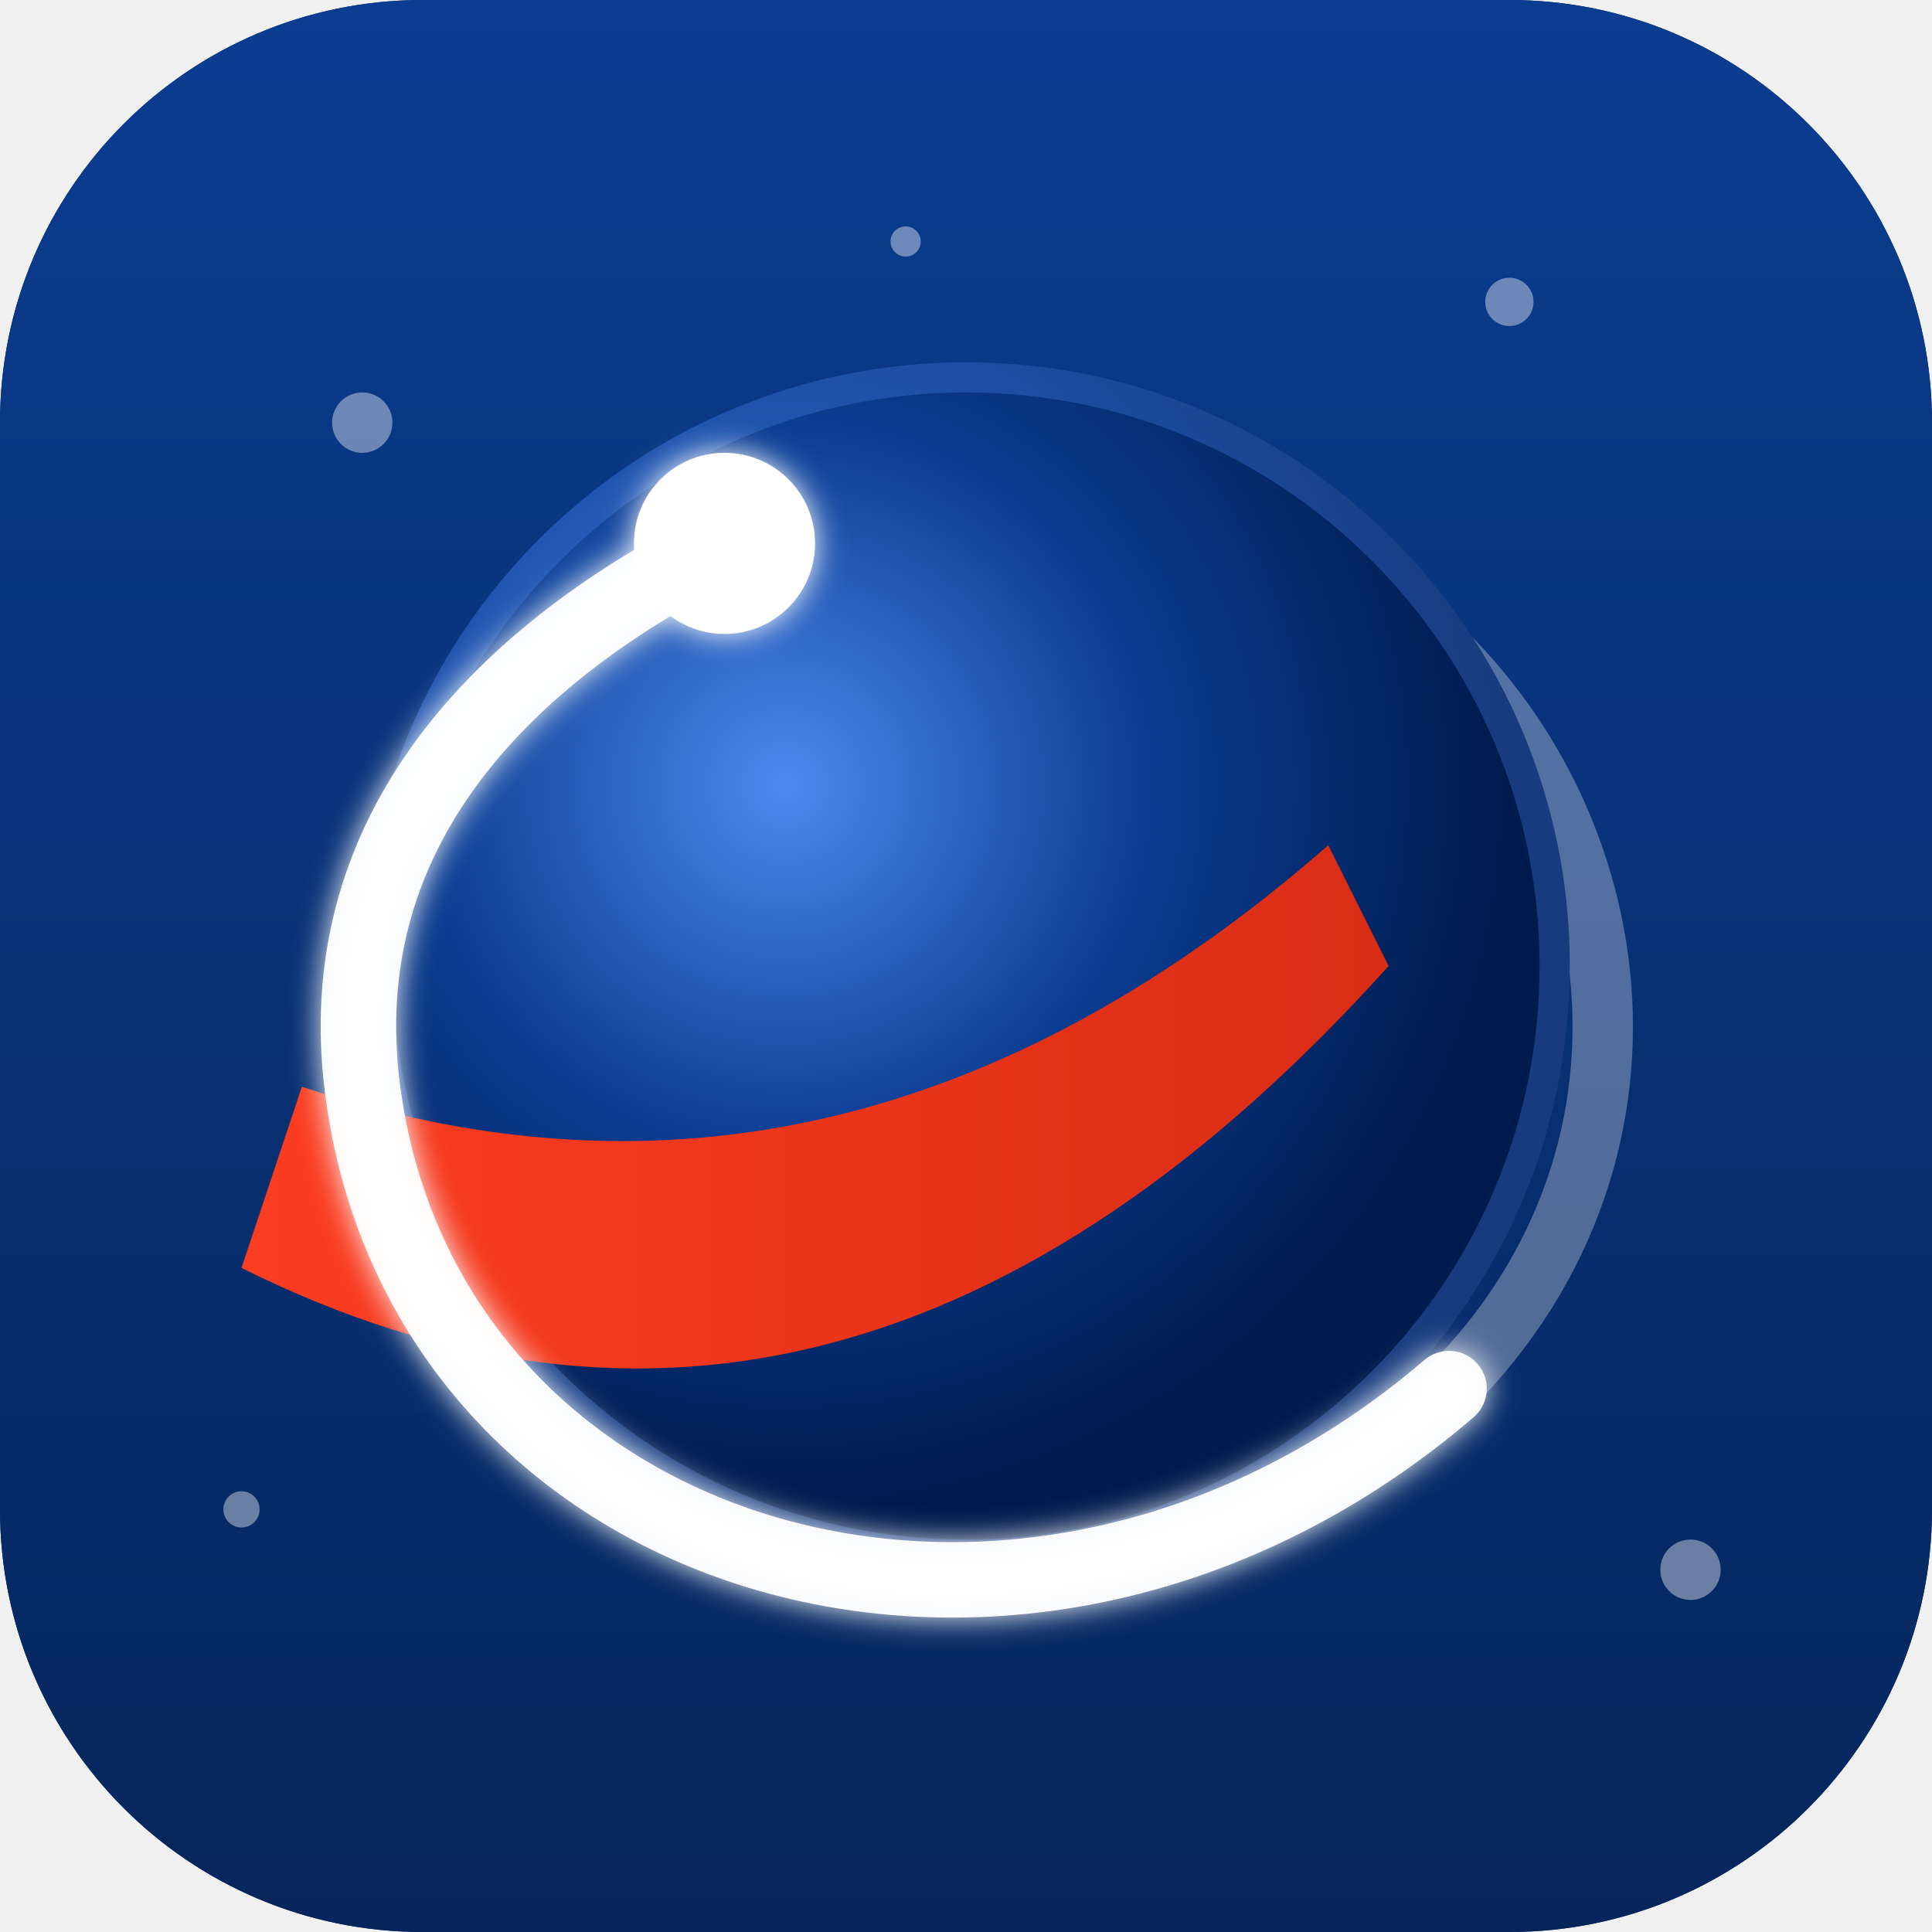
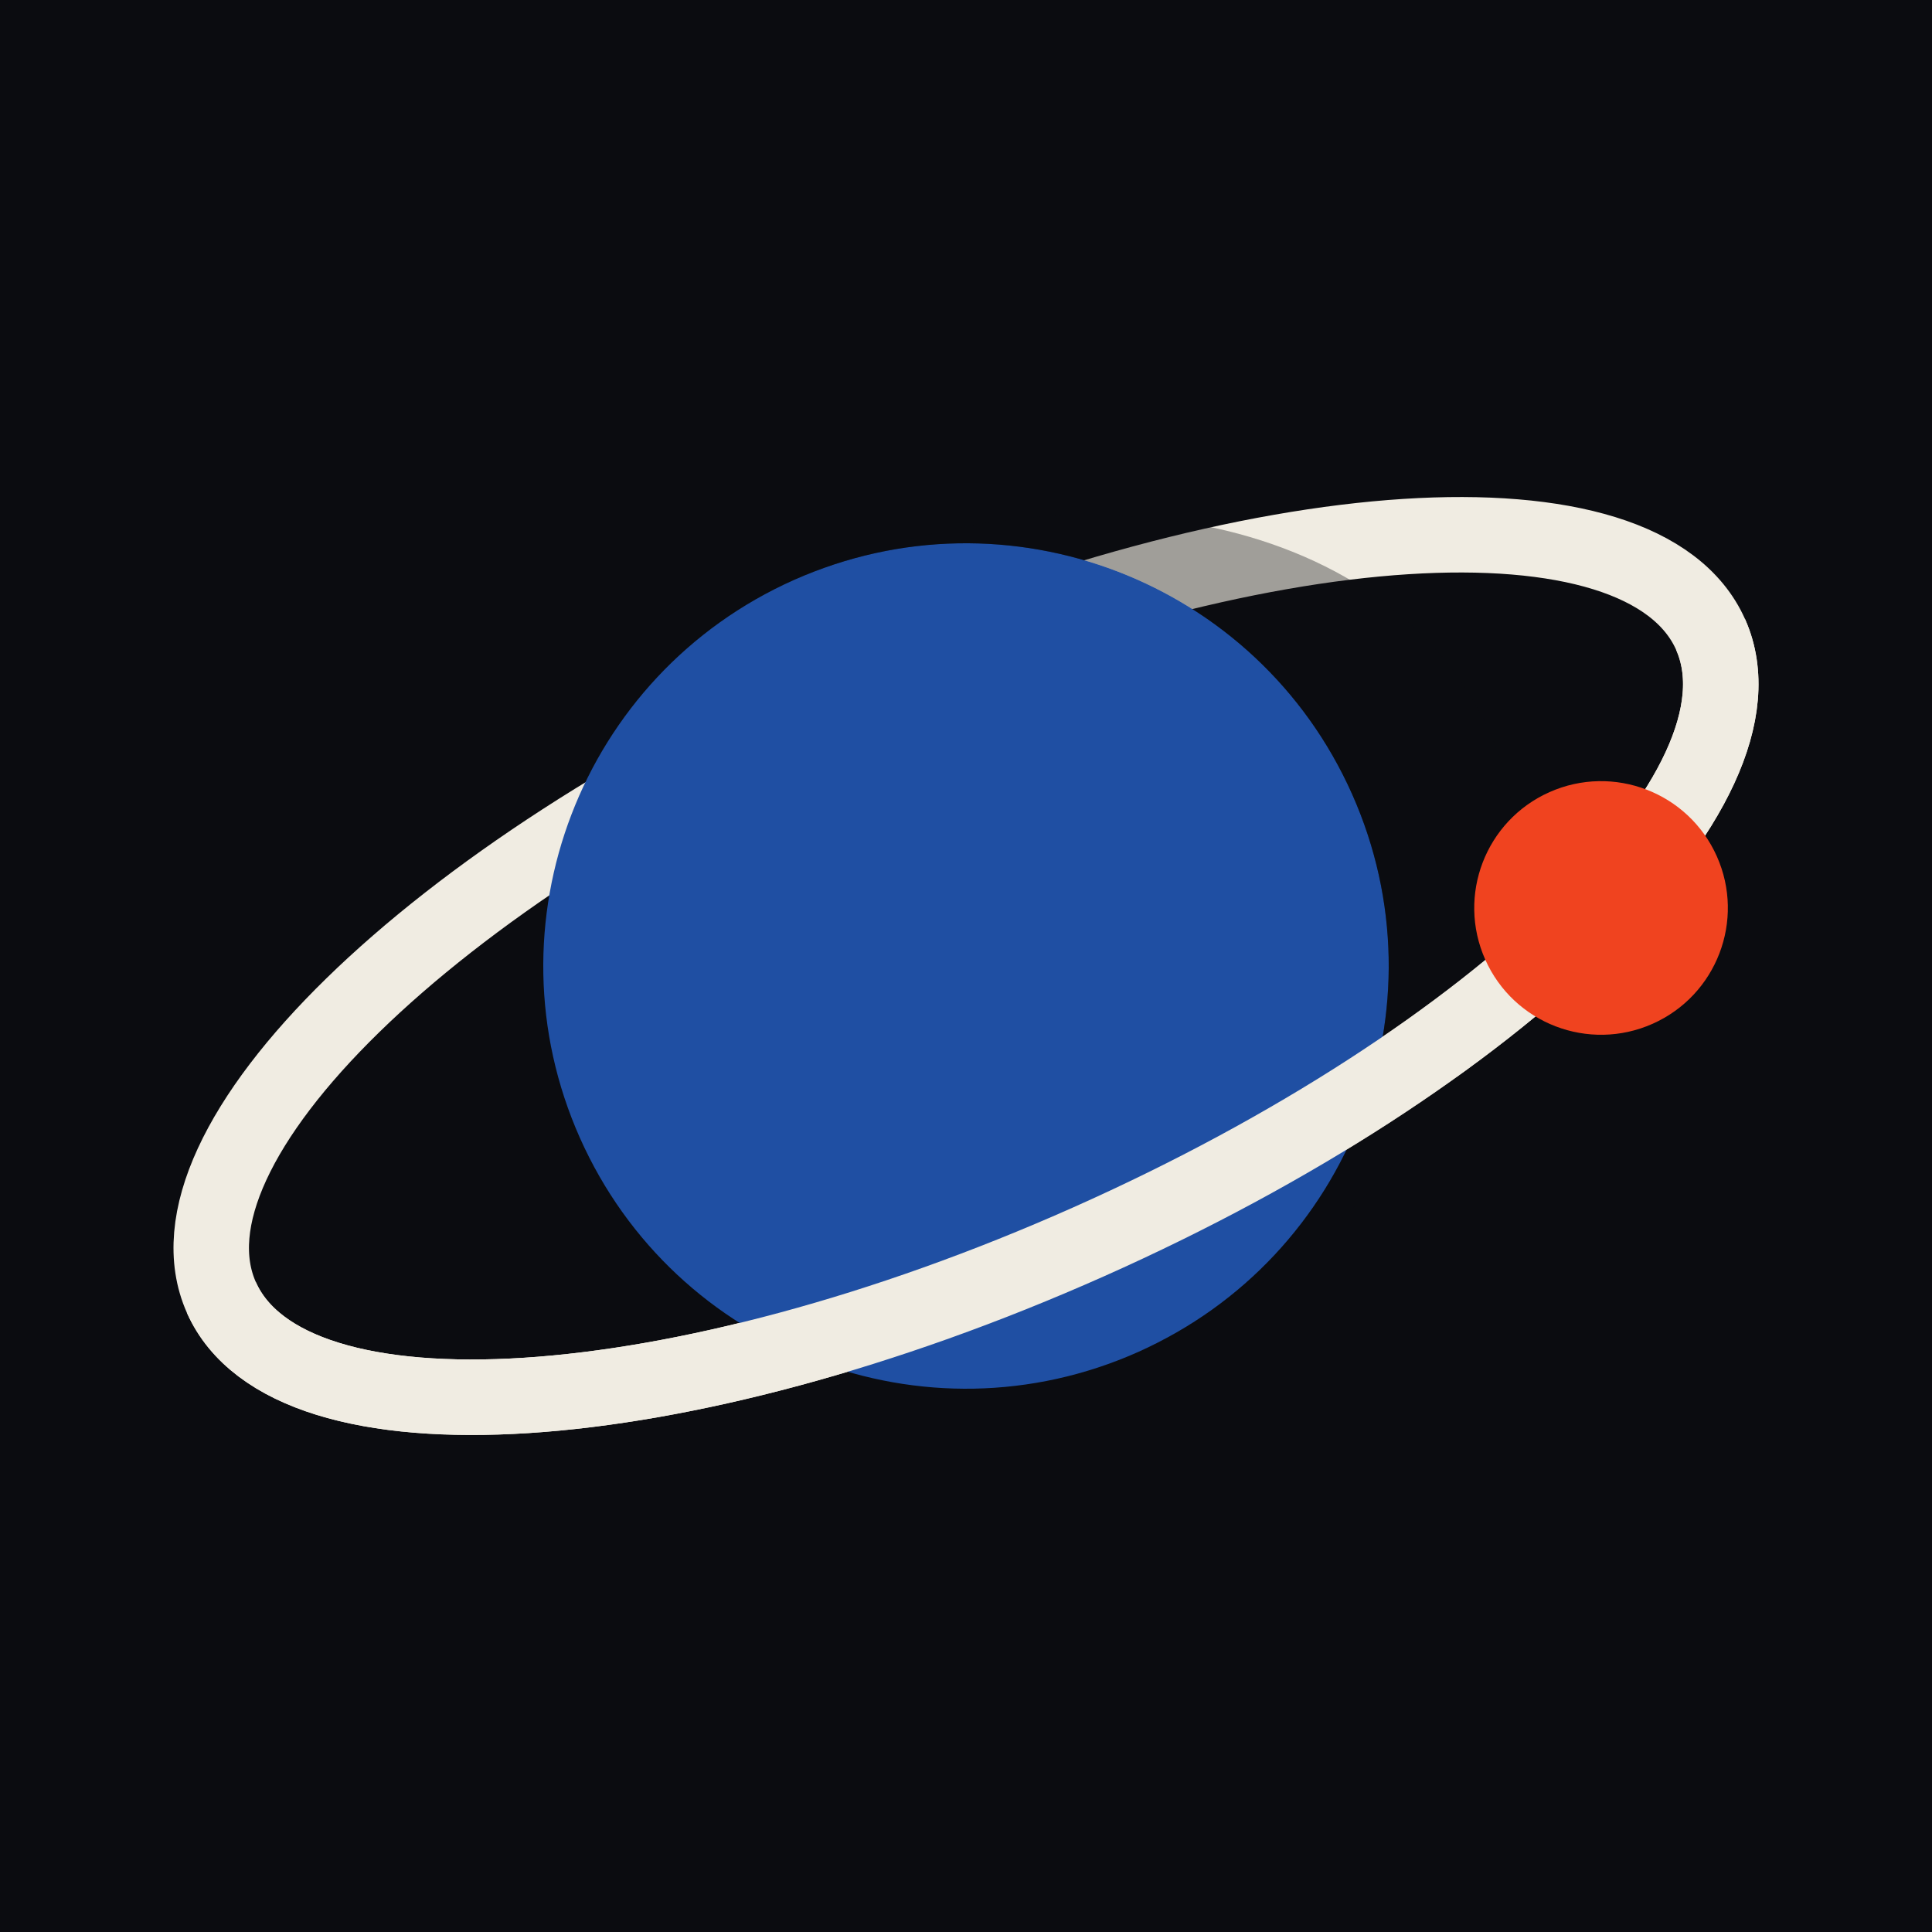
- <svg xmlns="http://www.w3.org/2000/svg" viewBox="0 0 64 64" width="64" height="64" role="img" aria-labelledby="nvi-title nvi-desc" focusable="false" preserveAspectRatio="xMidYMid meet">
-   <defs>
-     <linearGradient id="nvi-spaceGrad" x1="0%" y1="0%" x2="0%" y2="100%">
-       <stop offset="0%" stop-color="#0B3D91" />
-       <stop offset="100%" stop-color="#06255B" />
-     </linearGradient>
-     <radialGradient id="nvi-planetGrad" cx="35%" cy="35%" r="60%">
-       <stop offset="0%" stop-color="#4D89F0" />
-       <stop offset="50%" stop-color="#0B3D91" />
-       <stop offset="100%" stop-color="#001A4D" />
-     </radialGradient>
-     <linearGradient id="nvi-vectorGrad" x1="0%" y1="50%" x2="100%" y2="50%">
-       <stop offset="0%" stop-color="#FC3D21" />
-       <stop offset="100%" stop-color="#D92D15" />
-     </linearGradient>
-     <filter id="nvi-orbitGlow" x="-50%" y="-50%" width="200%" height="200%" color-interpolation-filters="sRGB">
-       <feGaussianBlur stdDeviation="0.5" result="blur" />
-       <feMerge>
-         <feMergeNode in="blur" />
-         <feMergeNode in="SourceGraphic" />
-       </feMerge>
-     </filter>
-     <clipPath id="nvi-clip">
-       <rect width="64" height="64" rx="14" />
-     </clipPath>
-   </defs>
-   <style>
-     /* Non-scaling strokes stay crisp when the icon scales */
-     .ns { vector-effect: non-scaling-stroke; stroke-linecap: round; stroke-linejoin: round; paint-order: stroke fill markers; }
-     svg { color-interpolation-filters: sRGB; shape-rendering: geometricPrecision; text-rendering: optimizeLegibility; }
- 
-     /* Respect user motion preferences for the subtle rim pulse */
-     @media (prefers-reduced-motion: reduce) {
-       .motion { display: none; }
-     }
-   </style>
-   <g clip-path="url(#nvi-clip)">
-     <rect width="64" height="64" rx="14" fill="url(#nvi-spaceGrad)" stroke="#092C6B" stroke-width="1" class="ns" />
-     <g opacity="0.4" fill="#FFFFFF">
-       <circle cx="12" cy="14" r="1" />
-       <circle cx="50" cy="10" r="0.8" />
-       <circle cx="56" cy="52" r="1" />
-       <circle cx="8" cy="50" r="0.6" />
-       <circle cx="30" cy="8" r="0.5" />
-     </g>
-     <path d="M46 20 C54 26, 56 38, 48 46" fill="none" stroke="#FFFFFF" stroke-width="2" opacity="0.3" class="ns" />
-     <circle cx="32" cy="32" r="20" fill="url(#nvi-planetGrad)">
-       <animate class="motion" attributeName="r" values="20;20.5;20" dur="5s" repeatCount="indefinite" />
-     </circle>
-     <circle cx="32" cy="32" r="19.5" fill="none" stroke="#4D89F0" stroke-width="1" opacity="0.3" class="ns" />
-     <path d="M10 36 Q28 42 44 28 L46 32 Q28 52 8 42 Z" fill="url(#nvi-vectorGrad)" />
-     <g filter="url(#nvi-orbitGlow)">
-       <path d="M48 46 C34 58, 14 52, 12 36 C11 28, 16 22, 24 18" fill="none" stroke="#FFFFFF" stroke-width="2.5" opacity="0.95" class="ns" />
-       <circle cx="24" cy="18" r="3" fill="#FFFFFF" />
-     </g>
+ <svg xmlns="http://www.w3.org/2000/svg" viewBox="0 0 64 64" width="64" height="64" role="img" aria-label="A planet with a small body on a tilted orbit">
+   <rect width="64" height="64" fill="#0b0c10" />
+   <g transform="rotate(-24 32 32)">
+     <ellipse cx="32" cy="32" rx="27" ry="10" fill="none" stroke="#f0ece2" stroke-width="2.5" />
+     <circle cx="32" cy="32" r="14" fill="#1f4fa3" />
+     <path d="M32 18a14 14 0 0 1 0 28a19 14 0 0 0 0-28Z" fill="#0b0c10" opacity="0.35" />
+     <path d="M5 32a27 10 0 0 0 54 0" fill="none" stroke="#f0ece2" stroke-width="2.5" />
+     <circle cx="52" cy="38.8" r="4.2" fill="#f0431f" />
  </g>
</svg>
